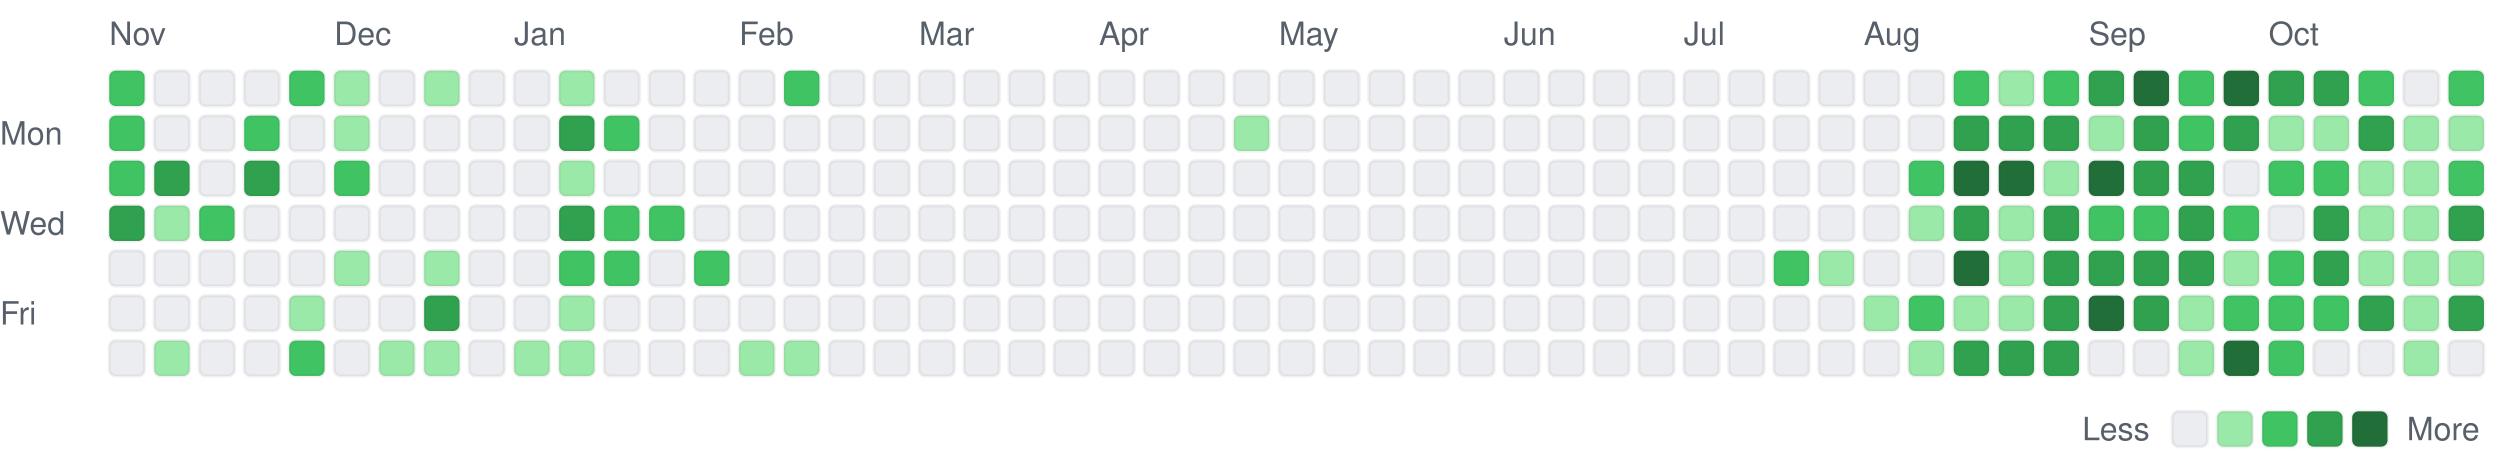
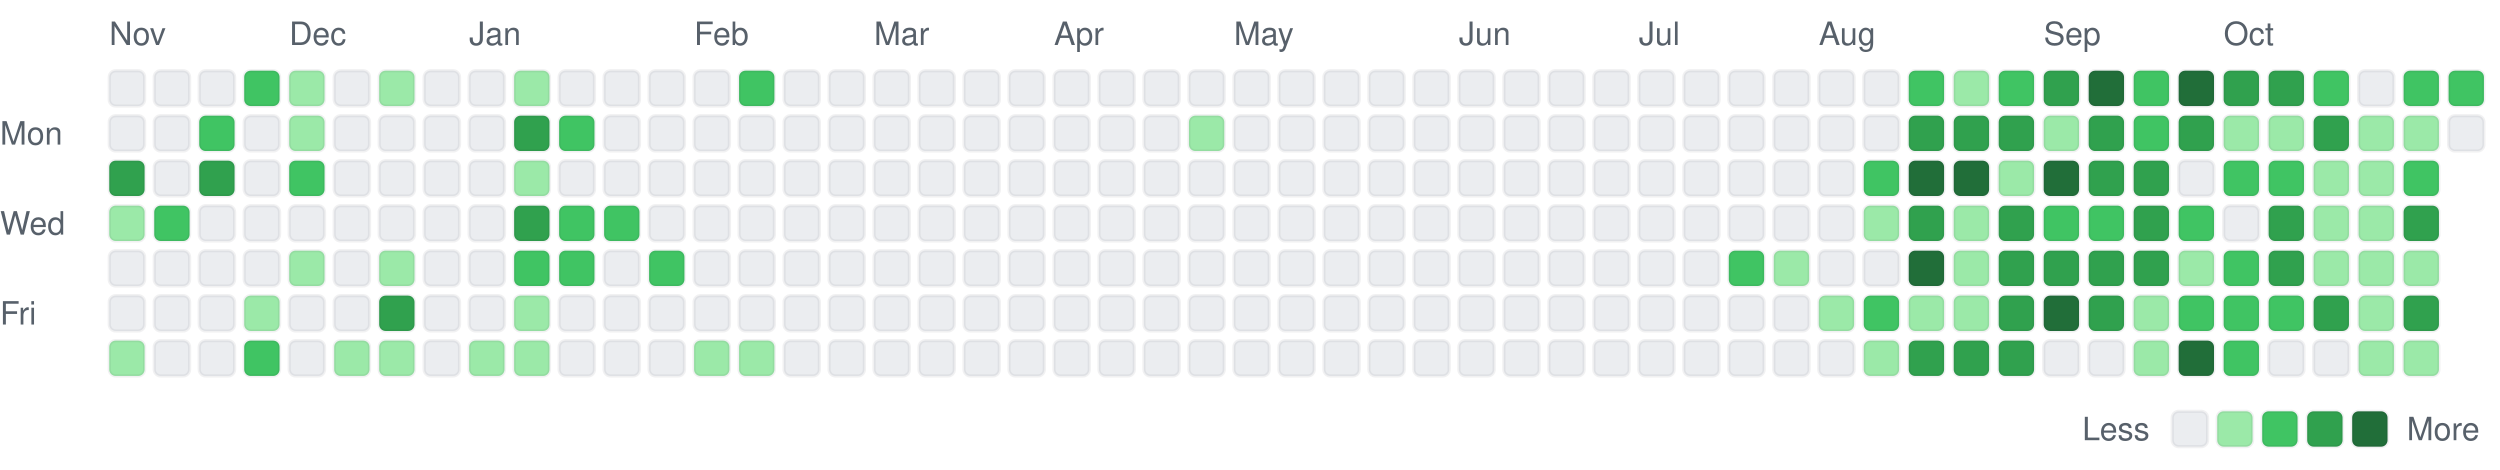
<svg xmlns="http://www.w3.org/2000/svg" width="778" height="146" viewBox="0 0 778 146" role="img" aria-label="LeetCode submissions per day, last 53 weeks">
  <style>text{font:10px -apple-system, Segoe UI, Helvetica, Arial, sans-serif;fill:#57606a}rect{rx:2px;ry:2px;stroke:rgba(27,31,35,.06);stroke-width:1px}.l0{fill:#ebedf0}.l1{fill:#9be9a8}.l2{fill:#40c463}.l3{fill:#30a14e}.l4{fill:#216e39}@media (prefers-color-scheme:dark){text{fill:#8b949e}rect{stroke:rgba(255,255,255,.05)}.l0{fill:#161b22}.l1{fill:#0e4429}.l2{fill:#006d32}.l3{fill:#26a641}.l4{fill:#39d353}}</style>
  <text x="34" y="14">Nov</text>
-   <rect class="l2" x="34" y="22" width="11" height="11" />
-   <rect class="l2" x="34" y="36" width="11" height="11" />
-   <rect class="l2" x="34" y="50" width="11" height="11" />
-   <rect class="l3" x="34" y="64" width="11" height="11" />
+   <rect class="l0" x="34" y="22" width="11" height="11" />
+   <rect class="l0" x="34" y="36" width="11" height="11" />
+   <rect class="l3" x="34" y="50" width="11" height="11" />
+   <rect class="l1" x="34" y="64" width="11" height="11" />
  <rect class="l0" x="34" y="78" width="11" height="11" />
  <rect class="l0" x="34" y="92" width="11" height="11" />
-   <rect class="l0" x="34" y="106" width="11" height="11" />
+   <rect class="l1" x="34" y="106" width="11" height="11" />
  <rect class="l0" x="48" y="22" width="11" height="11" />
  <rect class="l0" x="48" y="36" width="11" height="11" />
-   <rect class="l3" x="48" y="50" width="11" height="11" />
-   <rect class="l1" x="48" y="64" width="11" height="11" />
+   <rect class="l0" x="48" y="50" width="11" height="11" />
+   <rect class="l2" x="48" y="64" width="11" height="11" />
  <rect class="l0" x="48" y="78" width="11" height="11" />
  <rect class="l0" x="48" y="92" width="11" height="11" />
-   <rect class="l1" x="48" y="106" width="11" height="11" />
+   <rect class="l0" x="48" y="106" width="11" height="11" />
  <rect class="l0" x="62" y="22" width="11" height="11" />
-   <rect class="l0" x="62" y="36" width="11" height="11" />
-   <rect class="l0" x="62" y="50" width="11" height="11" />
-   <rect class="l2" x="62" y="64" width="11" height="11" />
+   <rect class="l2" x="62" y="36" width="11" height="11" />
+   <rect class="l3" x="62" y="50" width="11" height="11" />
+   <rect class="l0" x="62" y="64" width="11" height="11" />
  <rect class="l0" x="62" y="78" width="11" height="11" />
  <rect class="l0" x="62" y="92" width="11" height="11" />
  <rect class="l0" x="62" y="106" width="11" height="11" />
-   <rect class="l0" x="76" y="22" width="11" height="11" />
-   <rect class="l2" x="76" y="36" width="11" height="11" />
-   <rect class="l3" x="76" y="50" width="11" height="11" />
+   <rect class="l2" x="76" y="22" width="11" height="11" />
+   <rect class="l0" x="76" y="36" width="11" height="11" />
+   <rect class="l0" x="76" y="50" width="11" height="11" />
  <rect class="l0" x="76" y="64" width="11" height="11" />
  <rect class="l0" x="76" y="78" width="11" height="11" />
-   <rect class="l0" x="76" y="92" width="11" height="11" />
-   <rect class="l0" x="76" y="106" width="11" height="11" />
-   <rect class="l2" x="90" y="22" width="11" height="11" />
-   <rect class="l0" x="90" y="36" width="11" height="11" />
-   <rect class="l0" x="90" y="50" width="11" height="11" />
+   <rect class="l1" x="76" y="92" width="11" height="11" />
+   <rect class="l2" x="76" y="106" width="11" height="11" />
+   <text x="90" y="14">Dec</text>
+   <rect class="l1" x="90" y="22" width="11" height="11" />
+   <rect class="l1" x="90" y="36" width="11" height="11" />
+   <rect class="l2" x="90" y="50" width="11" height="11" />
  <rect class="l0" x="90" y="64" width="11" height="11" />
-   <rect class="l0" x="90" y="78" width="11" height="11" />
-   <rect class="l1" x="90" y="92" width="11" height="11" />
-   <rect class="l2" x="90" y="106" width="11" height="11" />
-   <text x="104" y="14">Dec</text>
-   <rect class="l1" x="104" y="22" width="11" height="11" />
-   <rect class="l1" x="104" y="36" width="11" height="11" />
-   <rect class="l2" x="104" y="50" width="11" height="11" />
+   <rect class="l1" x="90" y="78" width="11" height="11" />
+   <rect class="l0" x="90" y="92" width="11" height="11" />
+   <rect class="l0" x="90" y="106" width="11" height="11" />
+   <rect class="l0" x="104" y="22" width="11" height="11" />
+   <rect class="l0" x="104" y="36" width="11" height="11" />
+   <rect class="l0" x="104" y="50" width="11" height="11" />
  <rect class="l0" x="104" y="64" width="11" height="11" />
-   <rect class="l1" x="104" y="78" width="11" height="11" />
+   <rect class="l0" x="104" y="78" width="11" height="11" />
  <rect class="l0" x="104" y="92" width="11" height="11" />
-   <rect class="l0" x="104" y="106" width="11" height="11" />
-   <rect class="l0" x="118" y="22" width="11" height="11" />
+   <rect class="l1" x="104" y="106" width="11" height="11" />
+   <rect class="l1" x="118" y="22" width="11" height="11" />
  <rect class="l0" x="118" y="36" width="11" height="11" />
  <rect class="l0" x="118" y="50" width="11" height="11" />
  <rect class="l0" x="118" y="64" width="11" height="11" />
-   <rect class="l0" x="118" y="78" width="11" height="11" />
-   <rect class="l0" x="118" y="92" width="11" height="11" />
+   <rect class="l1" x="118" y="78" width="11" height="11" />
+   <rect class="l3" x="118" y="92" width="11" height="11" />
  <rect class="l1" x="118" y="106" width="11" height="11" />
-   <rect class="l1" x="132" y="22" width="11" height="11" />
+   <rect class="l0" x="132" y="22" width="11" height="11" />
  <rect class="l0" x="132" y="36" width="11" height="11" />
  <rect class="l0" x="132" y="50" width="11" height="11" />
  <rect class="l0" x="132" y="64" width="11" height="11" />
-   <rect class="l1" x="132" y="78" width="11" height="11" />
-   <rect class="l3" x="132" y="92" width="11" height="11" />
-   <rect class="l1" x="132" y="106" width="11" height="11" />
+   <rect class="l0" x="132" y="78" width="11" height="11" />
+   <rect class="l0" x="132" y="92" width="11" height="11" />
+   <rect class="l0" x="132" y="106" width="11" height="11" />
+   <text x="146" y="14">Jan</text>
  <rect class="l0" x="146" y="22" width="11" height="11" />
  <rect class="l0" x="146" y="36" width="11" height="11" />
  <rect class="l0" x="146" y="50" width="11" height="11" />
  <rect class="l0" x="146" y="64" width="11" height="11" />
  <rect class="l0" x="146" y="78" width="11" height="11" />
  <rect class="l0" x="146" y="92" width="11" height="11" />
-   <rect class="l0" x="146" y="106" width="11" height="11" />
-   <text x="160" y="14">Jan</text>
-   <rect class="l0" x="160" y="22" width="11" height="11" />
-   <rect class="l0" x="160" y="36" width="11" height="11" />
-   <rect class="l0" x="160" y="50" width="11" height="11" />
-   <rect class="l0" x="160" y="64" width="11" height="11" />
-   <rect class="l0" x="160" y="78" width="11" height="11" />
-   <rect class="l0" x="160" y="92" width="11" height="11" />
+   <rect class="l1" x="146" y="106" width="11" height="11" />
+   <rect class="l1" x="160" y="22" width="11" height="11" />
+   <rect class="l3" x="160" y="36" width="11" height="11" />
+   <rect class="l1" x="160" y="50" width="11" height="11" />
+   <rect class="l3" x="160" y="64" width="11" height="11" />
+   <rect class="l2" x="160" y="78" width="11" height="11" />
+   <rect class="l1" x="160" y="92" width="11" height="11" />
  <rect class="l1" x="160" y="106" width="11" height="11" />
-   <rect class="l1" x="174" y="22" width="11" height="11" />
-   <rect class="l3" x="174" y="36" width="11" height="11" />
-   <rect class="l1" x="174" y="50" width="11" height="11" />
-   <rect class="l3" x="174" y="64" width="11" height="11" />
+   <rect class="l0" x="174" y="22" width="11" height="11" />
+   <rect class="l2" x="174" y="36" width="11" height="11" />
+   <rect class="l0" x="174" y="50" width="11" height="11" />
+   <rect class="l2" x="174" y="64" width="11" height="11" />
  <rect class="l2" x="174" y="78" width="11" height="11" />
-   <rect class="l1" x="174" y="92" width="11" height="11" />
-   <rect class="l1" x="174" y="106" width="11" height="11" />
+   <rect class="l0" x="174" y="92" width="11" height="11" />
+   <rect class="l0" x="174" y="106" width="11" height="11" />
  <rect class="l0" x="188" y="22" width="11" height="11" />
-   <rect class="l2" x="188" y="36" width="11" height="11" />
+   <rect class="l0" x="188" y="36" width="11" height="11" />
  <rect class="l0" x="188" y="50" width="11" height="11" />
  <rect class="l2" x="188" y="64" width="11" height="11" />
-   <rect class="l2" x="188" y="78" width="11" height="11" />
+   <rect class="l0" x="188" y="78" width="11" height="11" />
  <rect class="l0" x="188" y="92" width="11" height="11" />
  <rect class="l0" x="188" y="106" width="11" height="11" />
  <rect class="l0" x="202" y="22" width="11" height="11" />
  <rect class="l0" x="202" y="36" width="11" height="11" />
  <rect class="l0" x="202" y="50" width="11" height="11" />
-   <rect class="l2" x="202" y="64" width="11" height="11" />
-   <rect class="l0" x="202" y="78" width="11" height="11" />
+   <rect class="l0" x="202" y="64" width="11" height="11" />
+   <rect class="l2" x="202" y="78" width="11" height="11" />
  <rect class="l0" x="202" y="92" width="11" height="11" />
  <rect class="l0" x="202" y="106" width="11" height="11" />
+   <text x="216" y="14">Feb</text>
  <rect class="l0" x="216" y="22" width="11" height="11" />
  <rect class="l0" x="216" y="36" width="11" height="11" />
  <rect class="l0" x="216" y="50" width="11" height="11" />
  <rect class="l0" x="216" y="64" width="11" height="11" />
-   <rect class="l2" x="216" y="78" width="11" height="11" />
+   <rect class="l0" x="216" y="78" width="11" height="11" />
  <rect class="l0" x="216" y="92" width="11" height="11" />
-   <rect class="l0" x="216" y="106" width="11" height="11" />
-   <text x="230" y="14">Feb</text>
-   <rect class="l0" x="230" y="22" width="11" height="11" />
+   <rect class="l1" x="216" y="106" width="11" height="11" />
+   <rect class="l2" x="230" y="22" width="11" height="11" />
  <rect class="l0" x="230" y="36" width="11" height="11" />
  <rect class="l0" x="230" y="50" width="11" height="11" />
  <rect class="l0" x="230" y="64" width="11" height="11" />
  <rect class="l0" x="230" y="78" width="11" height="11" />
  <rect class="l0" x="230" y="92" width="11" height="11" />
  <rect class="l1" x="230" y="106" width="11" height="11" />
-   <rect class="l2" x="244" y="22" width="11" height="11" />
+   <rect class="l0" x="244" y="22" width="11" height="11" />
  <rect class="l0" x="244" y="36" width="11" height="11" />
  <rect class="l0" x="244" y="50" width="11" height="11" />
  <rect class="l0" x="244" y="64" width="11" height="11" />
  <rect class="l0" x="244" y="78" width="11" height="11" />
  <rect class="l0" x="244" y="92" width="11" height="11" />
-   <rect class="l1" x="244" y="106" width="11" height="11" />
+   <rect class="l0" x="244" y="106" width="11" height="11" />
  <rect class="l0" x="258" y="22" width="11" height="11" />
  <rect class="l0" x="258" y="36" width="11" height="11" />
  <rect class="l0" x="258" y="50" width="11" height="11" />
  <rect class="l0" x="258" y="64" width="11" height="11" />
  <rect class="l0" x="258" y="78" width="11" height="11" />
  <rect class="l0" x="258" y="92" width="11" height="11" />
  <rect class="l0" x="258" y="106" width="11" height="11" />
+   <text x="272" y="14">Mar</text>
  <rect class="l0" x="272" y="22" width="11" height="11" />
  <rect class="l0" x="272" y="36" width="11" height="11" />
  <rect class="l0" x="272" y="50" width="11" height="11" />
  <rect class="l0" x="272" y="64" width="11" height="11" />
  <rect class="l0" x="272" y="78" width="11" height="11" />
  <rect class="l0" x="272" y="92" width="11" height="11" />
  <rect class="l0" x="272" y="106" width="11" height="11" />
-   <text x="286" y="14">Mar</text>
  <rect class="l0" x="286" y="22" width="11" height="11" />
  <rect class="l0" x="286" y="36" width="11" height="11" />
  <rect class="l0" x="286" y="50" width="11" height="11" />
  <rect class="l0" x="286" y="64" width="11" height="11" />
  <rect class="l0" x="286" y="78" width="11" height="11" />
  <rect class="l0" x="286" y="92" width="11" height="11" />
  <rect class="l0" x="286" y="106" width="11" height="11" />
  <rect class="l0" x="300" y="22" width="11" height="11" />
  <rect class="l0" x="300" y="36" width="11" height="11" />
  <rect class="l0" x="300" y="50" width="11" height="11" />
  <rect class="l0" x="300" y="64" width="11" height="11" />
  <rect class="l0" x="300" y="78" width="11" height="11" />
  <rect class="l0" x="300" y="92" width="11" height="11" />
  <rect class="l0" x="300" y="106" width="11" height="11" />
  <rect class="l0" x="314" y="22" width="11" height="11" />
  <rect class="l0" x="314" y="36" width="11" height="11" />
  <rect class="l0" x="314" y="50" width="11" height="11" />
  <rect class="l0" x="314" y="64" width="11" height="11" />
  <rect class="l0" x="314" y="78" width="11" height="11" />
  <rect class="l0" x="314" y="92" width="11" height="11" />
  <rect class="l0" x="314" y="106" width="11" height="11" />
+   <text x="328" y="14">Apr</text>
  <rect class="l0" x="328" y="22" width="11" height="11" />
  <rect class="l0" x="328" y="36" width="11" height="11" />
  <rect class="l0" x="328" y="50" width="11" height="11" />
  <rect class="l0" x="328" y="64" width="11" height="11" />
  <rect class="l0" x="328" y="78" width="11" height="11" />
  <rect class="l0" x="328" y="92" width="11" height="11" />
  <rect class="l0" x="328" y="106" width="11" height="11" />
-   <text x="342" y="14">Apr</text>
  <rect class="l0" x="342" y="22" width="11" height="11" />
  <rect class="l0" x="342" y="36" width="11" height="11" />
  <rect class="l0" x="342" y="50" width="11" height="11" />
  <rect class="l0" x="342" y="64" width="11" height="11" />
  <rect class="l0" x="342" y="78" width="11" height="11" />
  <rect class="l0" x="342" y="92" width="11" height="11" />
  <rect class="l0" x="342" y="106" width="11" height="11" />
  <rect class="l0" x="356" y="22" width="11" height="11" />
  <rect class="l0" x="356" y="36" width="11" height="11" />
  <rect class="l0" x="356" y="50" width="11" height="11" />
  <rect class="l0" x="356" y="64" width="11" height="11" />
  <rect class="l0" x="356" y="78" width="11" height="11" />
  <rect class="l0" x="356" y="92" width="11" height="11" />
  <rect class="l0" x="356" y="106" width="11" height="11" />
  <rect class="l0" x="370" y="22" width="11" height="11" />
-   <rect class="l0" x="370" y="36" width="11" height="11" />
+   <rect class="l1" x="370" y="36" width="11" height="11" />
  <rect class="l0" x="370" y="50" width="11" height="11" />
  <rect class="l0" x="370" y="64" width="11" height="11" />
  <rect class="l0" x="370" y="78" width="11" height="11" />
  <rect class="l0" x="370" y="92" width="11" height="11" />
  <rect class="l0" x="370" y="106" width="11" height="11" />
+   <text x="384" y="14">May</text>
  <rect class="l0" x="384" y="22" width="11" height="11" />
-   <rect class="l1" x="384" y="36" width="11" height="11" />
+   <rect class="l0" x="384" y="36" width="11" height="11" />
  <rect class="l0" x="384" y="50" width="11" height="11" />
  <rect class="l0" x="384" y="64" width="11" height="11" />
  <rect class="l0" x="384" y="78" width="11" height="11" />
  <rect class="l0" x="384" y="92" width="11" height="11" />
  <rect class="l0" x="384" y="106" width="11" height="11" />
-   <text x="398" y="14">May</text>
  <rect class="l0" x="398" y="22" width="11" height="11" />
  <rect class="l0" x="398" y="36" width="11" height="11" />
  <rect class="l0" x="398" y="50" width="11" height="11" />
  <rect class="l0" x="398" y="64" width="11" height="11" />
  <rect class="l0" x="398" y="78" width="11" height="11" />
  <rect class="l0" x="398" y="92" width="11" height="11" />
  <rect class="l0" x="398" y="106" width="11" height="11" />
  <rect class="l0" x="412" y="22" width="11" height="11" />
  <rect class="l0" x="412" y="36" width="11" height="11" />
  <rect class="l0" x="412" y="50" width="11" height="11" />
  <rect class="l0" x="412" y="64" width="11" height="11" />
  <rect class="l0" x="412" y="78" width="11" height="11" />
  <rect class="l0" x="412" y="92" width="11" height="11" />
  <rect class="l0" x="412" y="106" width="11" height="11" />
  <rect class="l0" x="426" y="22" width="11" height="11" />
  <rect class="l0" x="426" y="36" width="11" height="11" />
  <rect class="l0" x="426" y="50" width="11" height="11" />
  <rect class="l0" x="426" y="64" width="11" height="11" />
  <rect class="l0" x="426" y="78" width="11" height="11" />
  <rect class="l0" x="426" y="92" width="11" height="11" />
  <rect class="l0" x="426" y="106" width="11" height="11" />
  <rect class="l0" x="440" y="22" width="11" height="11" />
  <rect class="l0" x="440" y="36" width="11" height="11" />
  <rect class="l0" x="440" y="50" width="11" height="11" />
  <rect class="l0" x="440" y="64" width="11" height="11" />
  <rect class="l0" x="440" y="78" width="11" height="11" />
  <rect class="l0" x="440" y="92" width="11" height="11" />
  <rect class="l0" x="440" y="106" width="11" height="11" />
+   <text x="454" y="14">Jun</text>
  <rect class="l0" x="454" y="22" width="11" height="11" />
  <rect class="l0" x="454" y="36" width="11" height="11" />
  <rect class="l0" x="454" y="50" width="11" height="11" />
  <rect class="l0" x="454" y="64" width="11" height="11" />
  <rect class="l0" x="454" y="78" width="11" height="11" />
  <rect class="l0" x="454" y="92" width="11" height="11" />
  <rect class="l0" x="454" y="106" width="11" height="11" />
-   <text x="468" y="14">Jun</text>
  <rect class="l0" x="468" y="22" width="11" height="11" />
  <rect class="l0" x="468" y="36" width="11" height="11" />
  <rect class="l0" x="468" y="50" width="11" height="11" />
  <rect class="l0" x="468" y="64" width="11" height="11" />
  <rect class="l0" x="468" y="78" width="11" height="11" />
  <rect class="l0" x="468" y="92" width="11" height="11" />
  <rect class="l0" x="468" y="106" width="11" height="11" />
  <rect class="l0" x="482" y="22" width="11" height="11" />
  <rect class="l0" x="482" y="36" width="11" height="11" />
  <rect class="l0" x="482" y="50" width="11" height="11" />
  <rect class="l0" x="482" y="64" width="11" height="11" />
  <rect class="l0" x="482" y="78" width="11" height="11" />
  <rect class="l0" x="482" y="92" width="11" height="11" />
  <rect class="l0" x="482" y="106" width="11" height="11" />
  <rect class="l0" x="496" y="22" width="11" height="11" />
  <rect class="l0" x="496" y="36" width="11" height="11" />
  <rect class="l0" x="496" y="50" width="11" height="11" />
  <rect class="l0" x="496" y="64" width="11" height="11" />
  <rect class="l0" x="496" y="78" width="11" height="11" />
  <rect class="l0" x="496" y="92" width="11" height="11" />
  <rect class="l0" x="496" y="106" width="11" height="11" />
+   <text x="510" y="14">Jul</text>
  <rect class="l0" x="510" y="22" width="11" height="11" />
  <rect class="l0" x="510" y="36" width="11" height="11" />
  <rect class="l0" x="510" y="50" width="11" height="11" />
  <rect class="l0" x="510" y="64" width="11" height="11" />
  <rect class="l0" x="510" y="78" width="11" height="11" />
  <rect class="l0" x="510" y="92" width="11" height="11" />
  <rect class="l0" x="510" y="106" width="11" height="11" />
-   <text x="524" y="14">Jul</text>
  <rect class="l0" x="524" y="22" width="11" height="11" />
  <rect class="l0" x="524" y="36" width="11" height="11" />
  <rect class="l0" x="524" y="50" width="11" height="11" />
  <rect class="l0" x="524" y="64" width="11" height="11" />
  <rect class="l0" x="524" y="78" width="11" height="11" />
  <rect class="l0" x="524" y="92" width="11" height="11" />
  <rect class="l0" x="524" y="106" width="11" height="11" />
  <rect class="l0" x="538" y="22" width="11" height="11" />
  <rect class="l0" x="538" y="36" width="11" height="11" />
  <rect class="l0" x="538" y="50" width="11" height="11" />
  <rect class="l0" x="538" y="64" width="11" height="11" />
-   <rect class="l0" x="538" y="78" width="11" height="11" />
+   <rect class="l2" x="538" y="78" width="11" height="11" />
  <rect class="l0" x="538" y="92" width="11" height="11" />
  <rect class="l0" x="538" y="106" width="11" height="11" />
  <rect class="l0" x="552" y="22" width="11" height="11" />
  <rect class="l0" x="552" y="36" width="11" height="11" />
  <rect class="l0" x="552" y="50" width="11" height="11" />
  <rect class="l0" x="552" y="64" width="11" height="11" />
-   <rect class="l2" x="552" y="78" width="11" height="11" />
+   <rect class="l1" x="552" y="78" width="11" height="11" />
  <rect class="l0" x="552" y="92" width="11" height="11" />
  <rect class="l0" x="552" y="106" width="11" height="11" />
+   <text x="566" y="14">Aug</text>
  <rect class="l0" x="566" y="22" width="11" height="11" />
  <rect class="l0" x="566" y="36" width="11" height="11" />
  <rect class="l0" x="566" y="50" width="11" height="11" />
  <rect class="l0" x="566" y="64" width="11" height="11" />
-   <rect class="l1" x="566" y="78" width="11" height="11" />
-   <rect class="l0" x="566" y="92" width="11" height="11" />
+   <rect class="l0" x="566" y="78" width="11" height="11" />
+   <rect class="l1" x="566" y="92" width="11" height="11" />
  <rect class="l0" x="566" y="106" width="11" height="11" />
-   <text x="580" y="14">Aug</text>
  <rect class="l0" x="580" y="22" width="11" height="11" />
  <rect class="l0" x="580" y="36" width="11" height="11" />
-   <rect class="l0" x="580" y="50" width="11" height="11" />
-   <rect class="l0" x="580" y="64" width="11" height="11" />
+   <rect class="l2" x="580" y="50" width="11" height="11" />
+   <rect class="l1" x="580" y="64" width="11" height="11" />
  <rect class="l0" x="580" y="78" width="11" height="11" />
-   <rect class="l1" x="580" y="92" width="11" height="11" />
-   <rect class="l0" x="580" y="106" width="11" height="11" />
-   <rect class="l0" x="594" y="22" width="11" height="11" />
-   <rect class="l0" x="594" y="36" width="11" height="11" />
-   <rect class="l2" x="594" y="50" width="11" height="11" />
-   <rect class="l1" x="594" y="64" width="11" height="11" />
-   <rect class="l0" x="594" y="78" width="11" height="11" />
-   <rect class="l2" x="594" y="92" width="11" height="11" />
-   <rect class="l1" x="594" y="106" width="11" height="11" />
-   <rect class="l2" x="608" y="22" width="11" height="11" />
+   <rect class="l2" x="580" y="92" width="11" height="11" />
+   <rect class="l1" x="580" y="106" width="11" height="11" />
+   <rect class="l2" x="594" y="22" width="11" height="11" />
+   <rect class="l3" x="594" y="36" width="11" height="11" />
+   <rect class="l4" x="594" y="50" width="11" height="11" />
+   <rect class="l3" x="594" y="64" width="11" height="11" />
+   <rect class="l4" x="594" y="78" width="11" height="11" />
+   <rect class="l1" x="594" y="92" width="11" height="11" />
+   <rect class="l3" x="594" y="106" width="11" height="11" />
+   <rect class="l1" x="608" y="22" width="11" height="11" />
  <rect class="l3" x="608" y="36" width="11" height="11" />
  <rect class="l4" x="608" y="50" width="11" height="11" />
-   <rect class="l3" x="608" y="64" width="11" height="11" />
-   <rect class="l4" x="608" y="78" width="11" height="11" />
+   <rect class="l1" x="608" y="64" width="11" height="11" />
+   <rect class="l1" x="608" y="78" width="11" height="11" />
  <rect class="l1" x="608" y="92" width="11" height="11" />
  <rect class="l3" x="608" y="106" width="11" height="11" />
-   <rect class="l1" x="622" y="22" width="11" height="11" />
+   <rect class="l2" x="622" y="22" width="11" height="11" />
  <rect class="l3" x="622" y="36" width="11" height="11" />
-   <rect class="l4" x="622" y="50" width="11" height="11" />
-   <rect class="l1" x="622" y="64" width="11" height="11" />
-   <rect class="l1" x="622" y="78" width="11" height="11" />
-   <rect class="l1" x="622" y="92" width="11" height="11" />
+   <rect class="l1" x="622" y="50" width="11" height="11" />
+   <rect class="l3" x="622" y="64" width="11" height="11" />
+   <rect class="l3" x="622" y="78" width="11" height="11" />
+   <rect class="l3" x="622" y="92" width="11" height="11" />
  <rect class="l3" x="622" y="106" width="11" height="11" />
-   <rect class="l2" x="636" y="22" width="11" height="11" />
-   <rect class="l3" x="636" y="36" width="11" height="11" />
-   <rect class="l1" x="636" y="50" width="11" height="11" />
-   <rect class="l3" x="636" y="64" width="11" height="11" />
+   <text x="636" y="14">Sep</text>
+   <rect class="l3" x="636" y="22" width="11" height="11" />
+   <rect class="l1" x="636" y="36" width="11" height="11" />
+   <rect class="l4" x="636" y="50" width="11" height="11" />
+   <rect class="l2" x="636" y="64" width="11" height="11" />
  <rect class="l3" x="636" y="78" width="11" height="11" />
-   <rect class="l3" x="636" y="92" width="11" height="11" />
-   <rect class="l3" x="636" y="106" width="11" height="11" />
-   <text x="650" y="14">Sep</text>
-   <rect class="l3" x="650" y="22" width="11" height="11" />
-   <rect class="l1" x="650" y="36" width="11" height="11" />
-   <rect class="l4" x="650" y="50" width="11" height="11" />
+   <rect class="l4" x="636" y="92" width="11" height="11" />
+   <rect class="l0" x="636" y="106" width="11" height="11" />
+   <rect class="l4" x="650" y="22" width="11" height="11" />
+   <rect class="l3" x="650" y="36" width="11" height="11" />
+   <rect class="l3" x="650" y="50" width="11" height="11" />
  <rect class="l2" x="650" y="64" width="11" height="11" />
  <rect class="l3" x="650" y="78" width="11" height="11" />
-   <rect class="l4" x="650" y="92" width="11" height="11" />
+   <rect class="l3" x="650" y="92" width="11" height="11" />
  <rect class="l0" x="650" y="106" width="11" height="11" />
-   <rect class="l4" x="664" y="22" width="11" height="11" />
-   <rect class="l3" x="664" y="36" width="11" height="11" />
+   <rect class="l2" x="664" y="22" width="11" height="11" />
+   <rect class="l2" x="664" y="36" width="11" height="11" />
  <rect class="l3" x="664" y="50" width="11" height="11" />
-   <rect class="l2" x="664" y="64" width="11" height="11" />
+   <rect class="l3" x="664" y="64" width="11" height="11" />
  <rect class="l3" x="664" y="78" width="11" height="11" />
-   <rect class="l3" x="664" y="92" width="11" height="11" />
-   <rect class="l0" x="664" y="106" width="11" height="11" />
-   <rect class="l2" x="678" y="22" width="11" height="11" />
-   <rect class="l2" x="678" y="36" width="11" height="11" />
-   <rect class="l3" x="678" y="50" width="11" height="11" />
-   <rect class="l3" x="678" y="64" width="11" height="11" />
-   <rect class="l3" x="678" y="78" width="11" height="11" />
-   <rect class="l1" x="678" y="92" width="11" height="11" />
-   <rect class="l1" x="678" y="106" width="11" height="11" />
-   <rect class="l4" x="692" y="22" width="11" height="11" />
-   <rect class="l3" x="692" y="36" width="11" height="11" />
-   <rect class="l0" x="692" y="50" width="11" height="11" />
-   <rect class="l2" x="692" y="64" width="11" height="11" />
-   <rect class="l1" x="692" y="78" width="11" height="11" />
+   <rect class="l1" x="664" y="92" width="11" height="11" />
+   <rect class="l1" x="664" y="106" width="11" height="11" />
+   <rect class="l4" x="678" y="22" width="11" height="11" />
+   <rect class="l3" x="678" y="36" width="11" height="11" />
+   <rect class="l0" x="678" y="50" width="11" height="11" />
+   <rect class="l2" x="678" y="64" width="11" height="11" />
+   <rect class="l1" x="678" y="78" width="11" height="11" />
+   <rect class="l2" x="678" y="92" width="11" height="11" />
+   <rect class="l4" x="678" y="106" width="11" height="11" />
+   <text x="692" y="14">Oct</text>
+   <rect class="l3" x="692" y="22" width="11" height="11" />
+   <rect class="l1" x="692" y="36" width="11" height="11" />
+   <rect class="l2" x="692" y="50" width="11" height="11" />
+   <rect class="l0" x="692" y="64" width="11" height="11" />
+   <rect class="l2" x="692" y="78" width="11" height="11" />
  <rect class="l2" x="692" y="92" width="11" height="11" />
-   <rect class="l4" x="692" y="106" width="11" height="11" />
-   <text x="706" y="14">Oct</text>
+   <rect class="l2" x="692" y="106" width="11" height="11" />
  <rect class="l3" x="706" y="22" width="11" height="11" />
  <rect class="l1" x="706" y="36" width="11" height="11" />
  <rect class="l2" x="706" y="50" width="11" height="11" />
-   <rect class="l0" x="706" y="64" width="11" height="11" />
-   <rect class="l2" x="706" y="78" width="11" height="11" />
+   <rect class="l3" x="706" y="64" width="11" height="11" />
+   <rect class="l3" x="706" y="78" width="11" height="11" />
  <rect class="l2" x="706" y="92" width="11" height="11" />
-   <rect class="l2" x="706" y="106" width="11" height="11" />
-   <rect class="l3" x="720" y="22" width="11" height="11" />
-   <rect class="l1" x="720" y="36" width="11" height="11" />
-   <rect class="l2" x="720" y="50" width="11" height="11" />
-   <rect class="l3" x="720" y="64" width="11" height="11" />
-   <rect class="l3" x="720" y="78" width="11" height="11" />
-   <rect class="l2" x="720" y="92" width="11" height="11" />
+   <rect class="l0" x="706" y="106" width="11" height="11" />
+   <rect class="l2" x="720" y="22" width="11" height="11" />
+   <rect class="l3" x="720" y="36" width="11" height="11" />
+   <rect class="l1" x="720" y="50" width="11" height="11" />
+   <rect class="l1" x="720" y="64" width="11" height="11" />
+   <rect class="l1" x="720" y="78" width="11" height="11" />
+   <rect class="l3" x="720" y="92" width="11" height="11" />
  <rect class="l0" x="720" y="106" width="11" height="11" />
-   <rect class="l2" x="734" y="22" width="11" height="11" />
-   <rect class="l3" x="734" y="36" width="11" height="11" />
+   <rect class="l0" x="734" y="22" width="11" height="11" />
+   <rect class="l1" x="734" y="36" width="11" height="11" />
  <rect class="l1" x="734" y="50" width="11" height="11" />
  <rect class="l1" x="734" y="64" width="11" height="11" />
  <rect class="l1" x="734" y="78" width="11" height="11" />
-   <rect class="l3" x="734" y="92" width="11" height="11" />
-   <rect class="l0" x="734" y="106" width="11" height="11" />
-   <rect class="l0" x="748" y="22" width="11" height="11" />
+   <rect class="l1" x="734" y="92" width="11" height="11" />
+   <rect class="l1" x="734" y="106" width="11" height="11" />
+   <rect class="l2" x="748" y="22" width="11" height="11" />
  <rect class="l1" x="748" y="36" width="11" height="11" />
-   <rect class="l1" x="748" y="50" width="11" height="11" />
-   <rect class="l1" x="748" y="64" width="11" height="11" />
+   <rect class="l2" x="748" y="50" width="11" height="11" />
+   <rect class="l3" x="748" y="64" width="11" height="11" />
  <rect class="l1" x="748" y="78" width="11" height="11" />
-   <rect class="l1" x="748" y="92" width="11" height="11" />
+   <rect class="l3" x="748" y="92" width="11" height="11" />
  <rect class="l1" x="748" y="106" width="11" height="11" />
  <rect class="l2" x="762" y="22" width="11" height="11" />
-   <rect class="l1" x="762" y="36" width="11" height="11" />
-   <rect class="l2" x="762" y="50" width="11" height="11" />
-   <rect class="l3" x="762" y="64" width="11" height="11" />
-   <rect class="l1" x="762" y="78" width="11" height="11" />
-   <rect class="l3" x="762" y="92" width="11" height="11" />
-   <rect class="l0" x="762" y="106" width="11" height="11" />
+   <rect class="l0" x="762" y="36" width="11" height="11" />
  <text x="0" y="45">Mon</text>
  <text x="0" y="73">Wed</text>
  <text x="0" y="101">Fri</text>
  <text x="648" y="137">Less</text>
  <rect class="l0" x="676" y="128" width="11" height="11" />
  <rect class="l1" x="690" y="128" width="11" height="11" />
  <rect class="l2" x="704" y="128" width="11" height="11" />
  <rect class="l3" x="718" y="128" width="11" height="11" />
  <rect class="l4" x="732" y="128" width="11" height="11" />
  <text x="749" y="137">More</text>
</svg>
